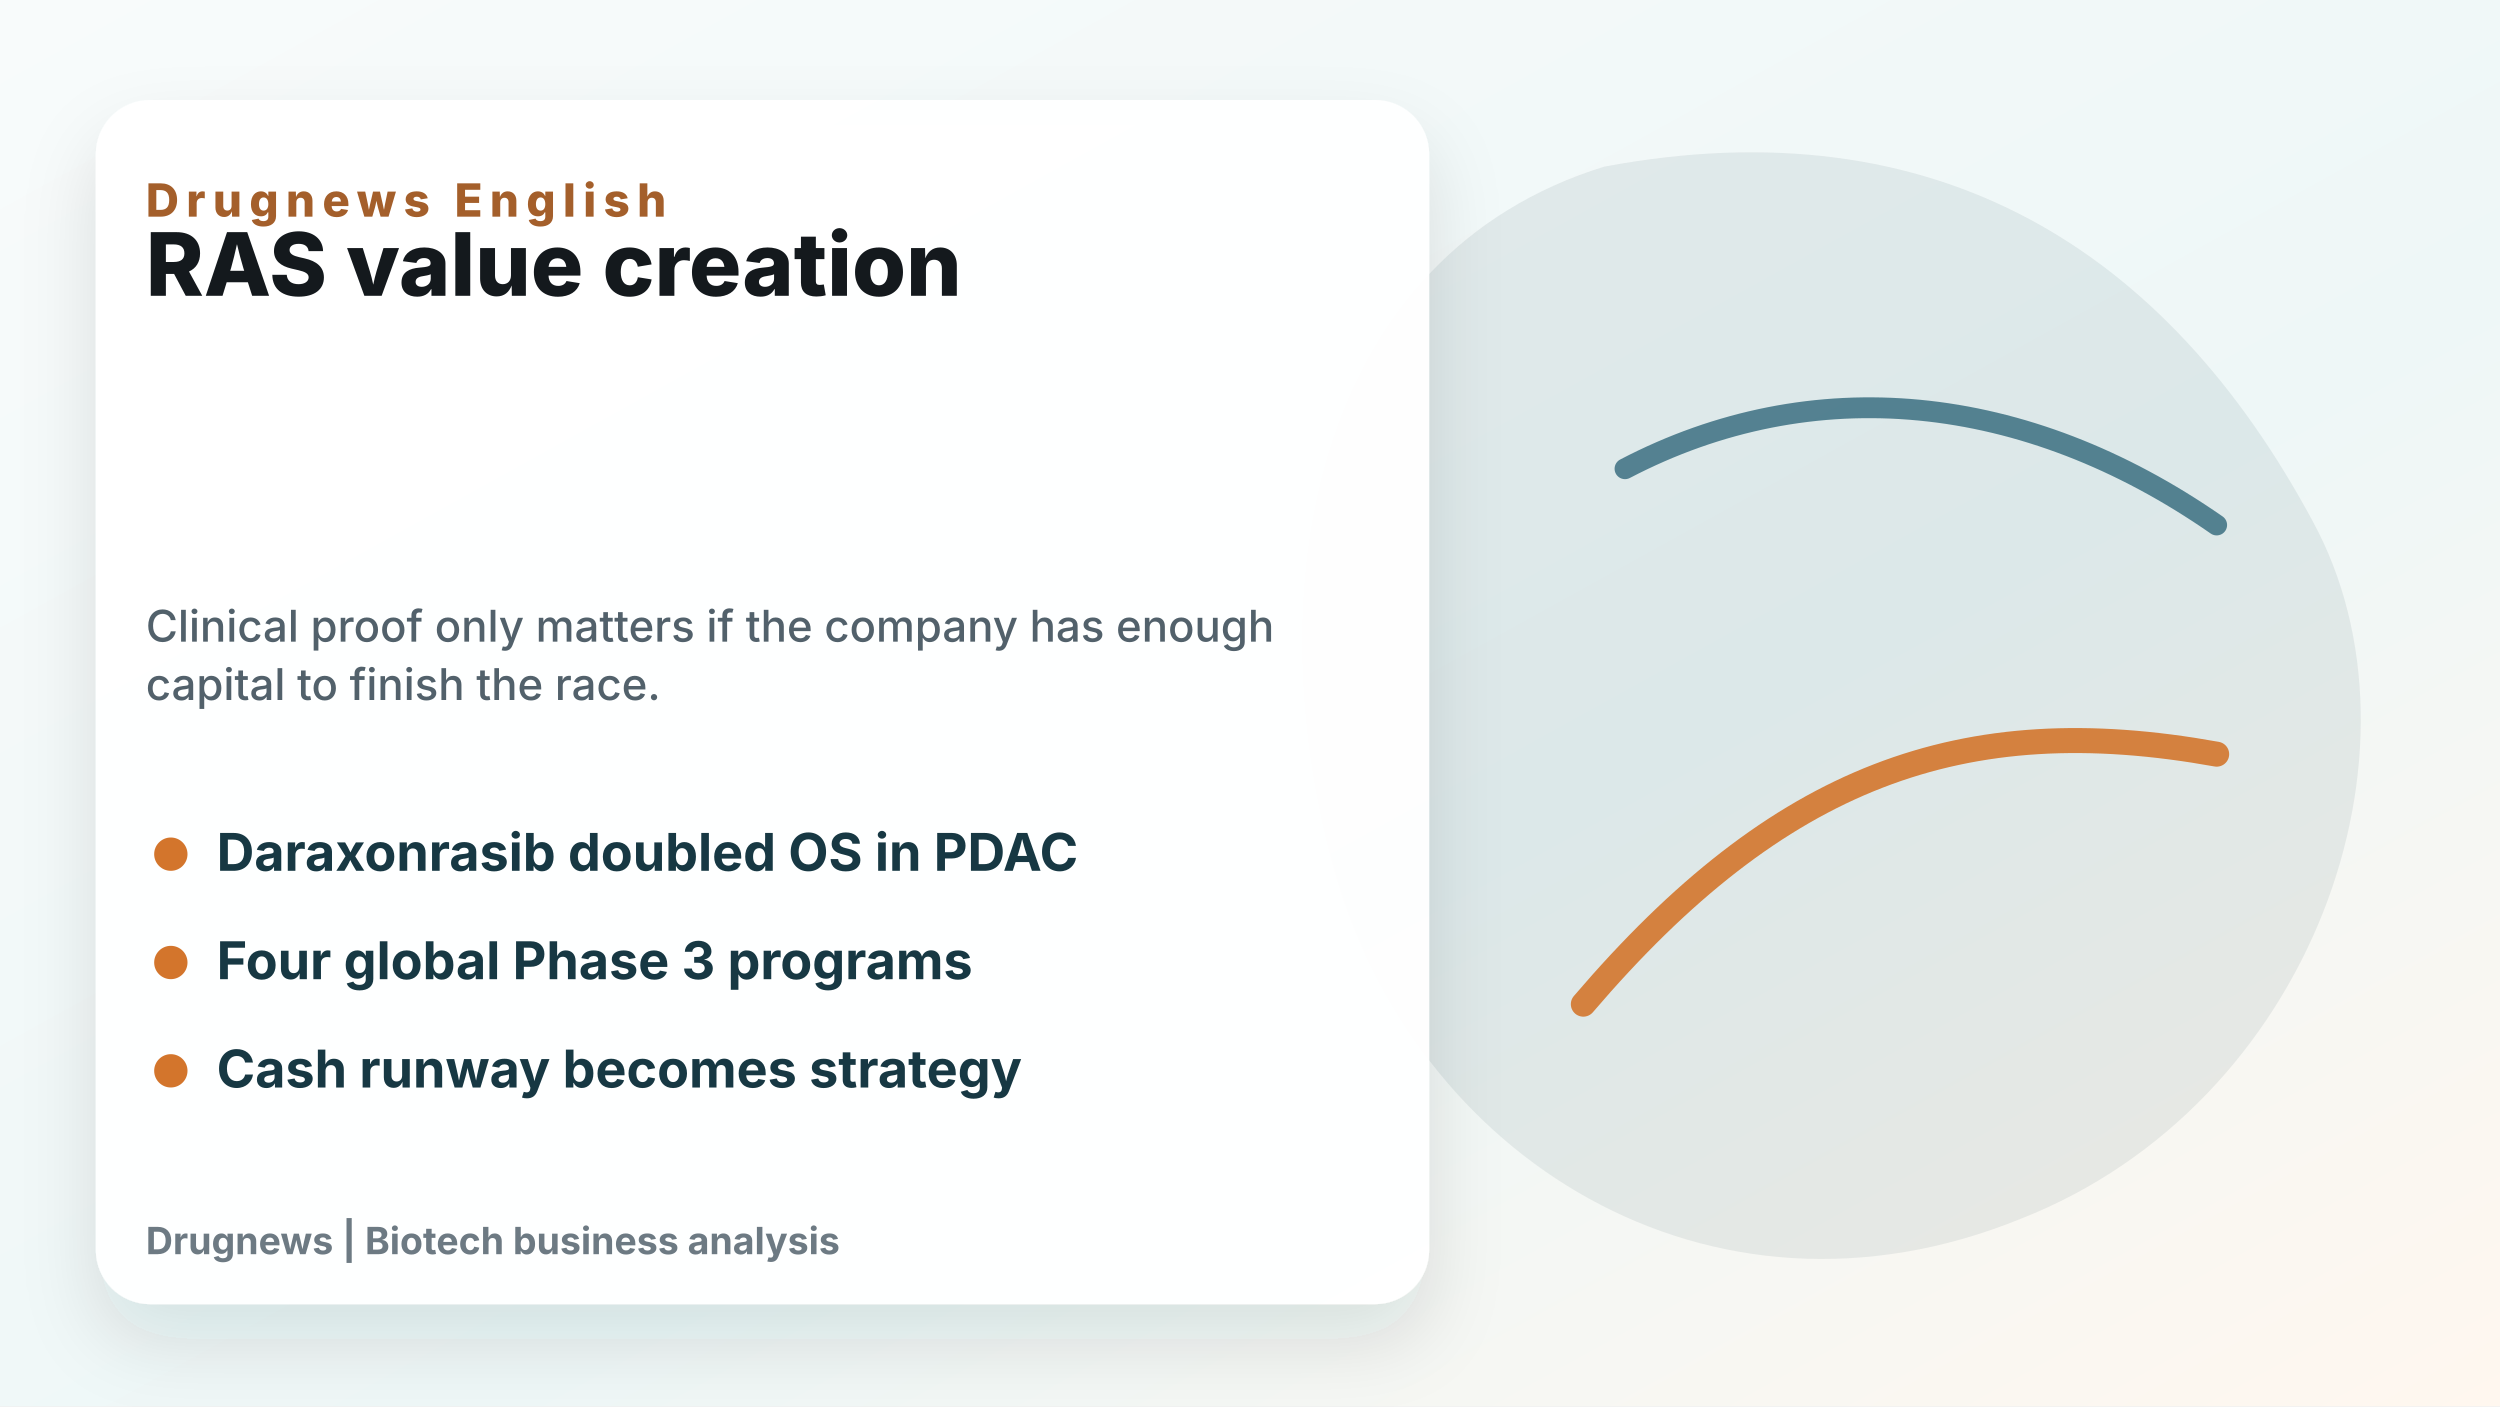
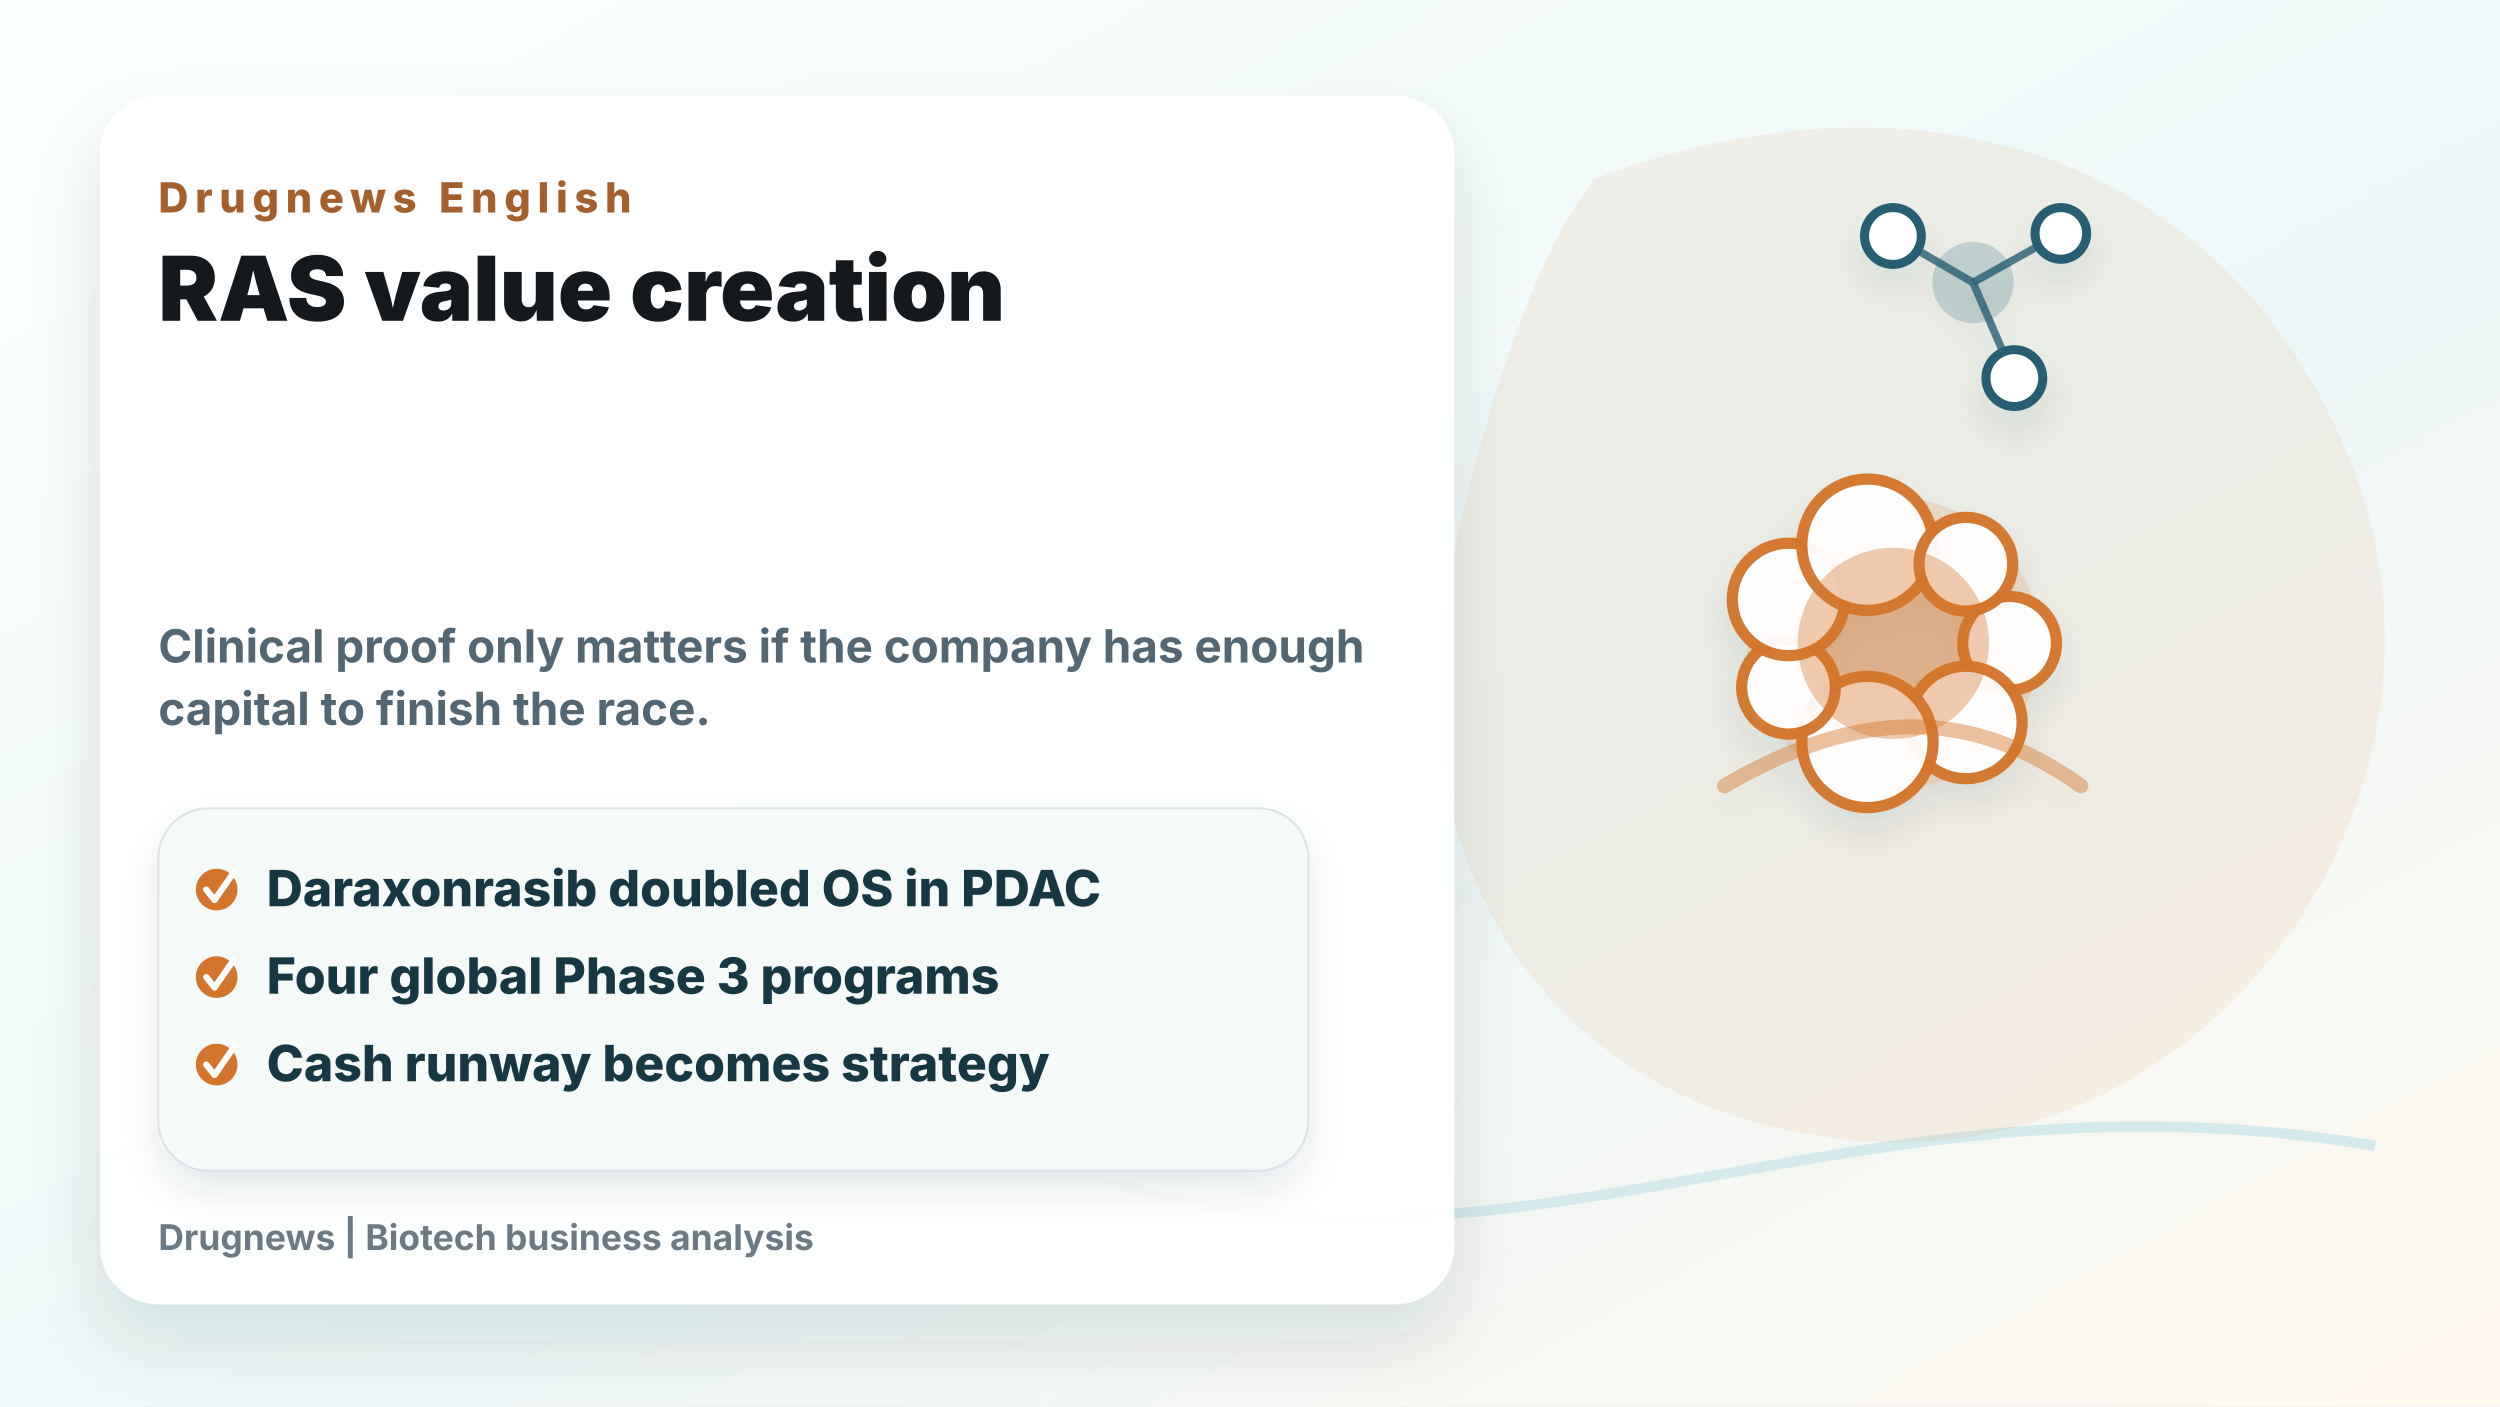
<svg xmlns="http://www.w3.org/2000/svg" width="1200" height="675" viewBox="0 0 1200 675" role="img" aria-label="RAS value creation">
  <defs>
    <linearGradient id="bg" x1="0" y1="0" x2="1" y2="1">
-       <stop offset="0%" stop-color="#f8fbfb" />
-       <stop offset="60%" stop-color="#eef7f7" />
-       <stop offset="100%" stop-color="#fff7ef" />
+       <stop offset="0%" stop-color="#fbfefe" />
+       <stop offset="58%" stop-color="#edf7f7" />
+       <stop offset="100%" stop-color="#fff8ef" />
    </linearGradient>
    <filter id="shadow" x="-20%" y="-20%" width="140%" height="140%">
-       <feDropShadow dx="0" dy="18" stdDeviation="18" flood-color="#12313c" flood-opacity="0.12" />
+       <feDropShadow dx="0" dy="18" stdDeviation="16" flood-color="#12313c" flood-opacity="0.12" />
+     </filter>
+     <filter id="soft" x="-20%" y="-20%" width="140%" height="140%">
+       <feDropShadow dx="0" dy="10" stdDeviation="9" flood-color="#12313c" flood-opacity="0.10" />
    </filter>
  </defs>
  <style>
-     .label{font:800 22px Inter,Arial,sans-serif;letter-spacing:.16em;text-transform:uppercase;fill:#a45f2b}
-     .title{font:800 42px Inter,Arial,sans-serif;fill:#14191d}
-     .subtitle{font:500 21px Inter,Arial,sans-serif;fill:#52616b}
-     .point{font:750 25px Inter,Arial,sans-serif;fill:#173843}
-     .small{font:700 18px Inter,Arial,sans-serif;fill:#6d7a83}
+     .label{font:800 20px Inter,Arial,sans-serif;letter-spacing:.16em;text-transform:uppercase;fill:#a45f2b}
+     .title{font:850 43px Inter,Arial,sans-serif;fill:#14191d}
+     .subtitle{font:650 22px Inter,Arial,sans-serif;fill:#536671}
+     .point{font:800 24px Inter,Arial,sans-serif;fill:#173843}
+     .small{font:750 17px Inter,Arial,sans-serif;fill:#6d7a83}
  </style>
  <rect width="1200" height="675" fill="url(#bg)" />
-   <path d="M770 80 C930 50 1040 120 1110 250 C1170 360 1110 530 970 585 C820 646 678 555 640 416 C602 276 634 122 770 80Z" fill="#12313c" opacity="0.08" />
-   <path d="M760 482 C854 372 942 340 1064 362" fill="none" stroke="#d3752c" stroke-width="12" stroke-linecap="round" opacity=".9" />
-   <path d="M780 225 C870 178 972 188 1064 252" fill="none" stroke="#265f73" stroke-width="10" stroke-linecap="round" opacity=".75" />
+   <path d="M55 555 C237 464 382 524 535 568 C734 626 891 508 1140 550" fill="none" stroke="#cfe7ea" stroke-width="5" opacity=".85" />
+   <path d="M765 86 C918 28 1065 72 1126 216 C1195 376 1064 566 886 547 C736 531 667 405 697 269 C716 181 741 117 765 86Z" fill="#d3752c" opacity=".08" />
  <g filter="url(#shadow)">
-     <rect x="46" y="48" width="640" height="578" rx="26" fill="#fff" opacity=".95" />
+     <rect x="48" y="46" width="650" height="580" rx="28" fill="#fff" opacity=".96" />
  </g>
-   <text x="70" y="104" class="label">Drugnews English</text>
-   <text x="70" y="142" class="title">RAS value creation</text>
-   <text x="70" y="308" class="subtitle">Clinical proof only matters if the company has enough</text>
-   <text x="70" y="336" class="subtitle">capital to finish the race.</text>
-   <g>
-     <circle cx="82" cy="410" r="8" fill="#d3752c" />
-     <text x="104" y="418" class="point">Daraxonrasib doubled OS in PDAC</text>
+   <text x="76" y="102" class="label">Drugnews English</text>
+   <text x="76" y="154" class="title" text-anchor="start">RAS value creation</text>
+   <text x="76" y="318" class="subtitle" text-anchor="start">Clinical proof only matters if the company has enough</text>
+   <text x="76" y="348" class="subtitle" text-anchor="start">capital to finish the race.</text>
+   <g filter="url(#soft)">
+     <rect x="76" y="388" width="552" height="174" rx="24" fill="#f5faf9" stroke="#d8e5e8" />
  </g>
  <g>
-     <circle cx="82" cy="462" r="8" fill="#d3752c" />
-     <text x="104" y="470" class="point">Four global Phase 3 programs</text>
+     <circle cx="104" cy="427" r="10" fill="#d3752c" />
+     <path d="M99 427 l4 5 l9 -13" fill="none" stroke="#fff" stroke-width="3" stroke-linecap="round" stroke-linejoin="round" />
+     <text x="128" y="435" class="point">Daraxonrasib doubled OS in PDAC</text>
  </g>
  <g>
-     <circle cx="82" cy="514" r="8" fill="#d3752c" />
-     <text x="104" y="522" class="point">Cash runway becomes strategy</text>
+     <circle cx="104" cy="469" r="10" fill="#d3752c" />
+     <path d="M99 469 l4 5 l9 -13" fill="none" stroke="#fff" stroke-width="3" stroke-linecap="round" stroke-linejoin="round" />
+     <text x="128" y="477" class="point">Four global Phase 3 programs</text>
  </g>
-   <text x="70" y="602" class="small">Drugnews | Biotech business analysis</text>
+   <g>
+     <circle cx="104" cy="511" r="10" fill="#d3752c" />
+     <path d="M99 511 l4 5 l9 -13" fill="none" stroke="#fff" stroke-width="3" stroke-linecap="round" stroke-linejoin="round" />
+     <text x="128" y="519" class="point">Cash runway becomes strategy</text>
+   </g>
+   <text x="76" y="600" class="small">Drugnews | Biotech business analysis</text>
+   <g filter="url(#soft)">
+     <g transform="translate(790 190) scale(0.9)">
+       <circle cx="132" cy="132" r="78" fill="#d3752c" opacity=".16" />
+       <circle cx="194.0" cy="132.0" r="25" fill="#fff" stroke="#d3752c" stroke-width="6" opacity=".95" />
+       <circle cx="170.7" cy="174.2" r="30" fill="#fff" stroke="#d3752c" stroke-width="6" opacity=".95" />
+       <circle cx="118.2" cy="184.6" r="35" fill="#fff" stroke="#d3752c" stroke-width="6" opacity=".95" />
+       <circle cx="76.1" cy="155.4" r="25" fill="#fff" stroke="#d3752c" stroke-width="6" opacity=".95" />
+       <circle cx="76.1" cy="108.6" r="30" fill="#fff" stroke="#d3752c" stroke-width="6" opacity=".95" />
+       <circle cx="118.2" cy="79.4" r="35" fill="#fff" stroke="#d3752c" stroke-width="6" opacity=".95" />
+       <circle cx="170.7" cy="89.8" r="25" fill="#fff" stroke="#d3752c" stroke-width="6" opacity=".95" />
+       <circle cx="132" cy="132" r="48" fill="#d3752c" opacity=".38" stroke="#d3752c" stroke-width="6" />
+       <path d="M42 208 c72-42 131-42 190 0" fill="none" stroke="#d3752c" stroke-width="8" opacity=".45" stroke-linecap="round" />
+     </g>
+     <g transform="translate(890 86) scale(0.62)">
+       <line x1="30" y1="44" x2="92" y2="80" stroke="#265f73" stroke-width="6" opacity=".8" />
+       <line x1="92" y1="80" x2="160" y2="42" stroke="#265f73" stroke-width="6" opacity=".8" />
+       <line x1="92" y1="80" x2="124" y2="154" stroke="#265f73" stroke-width="6" opacity=".8" />
+       <circle cx="30" cy="44" r="22" fill="#fff" stroke="#265f73" stroke-width="7" />
+       <circle cx="92" cy="80" r="28" fill="#265f73" opacity=".22" stroke="#265f73" stroke-width="7" />
+       <circle cx="160" cy="42" r="20" fill="#fff" stroke="#265f73" stroke-width="7" />
+       <circle cx="124" cy="154" r="22" fill="#fff" stroke="#265f73" stroke-width="7" />
+     </g>
+   </g>
</svg>
